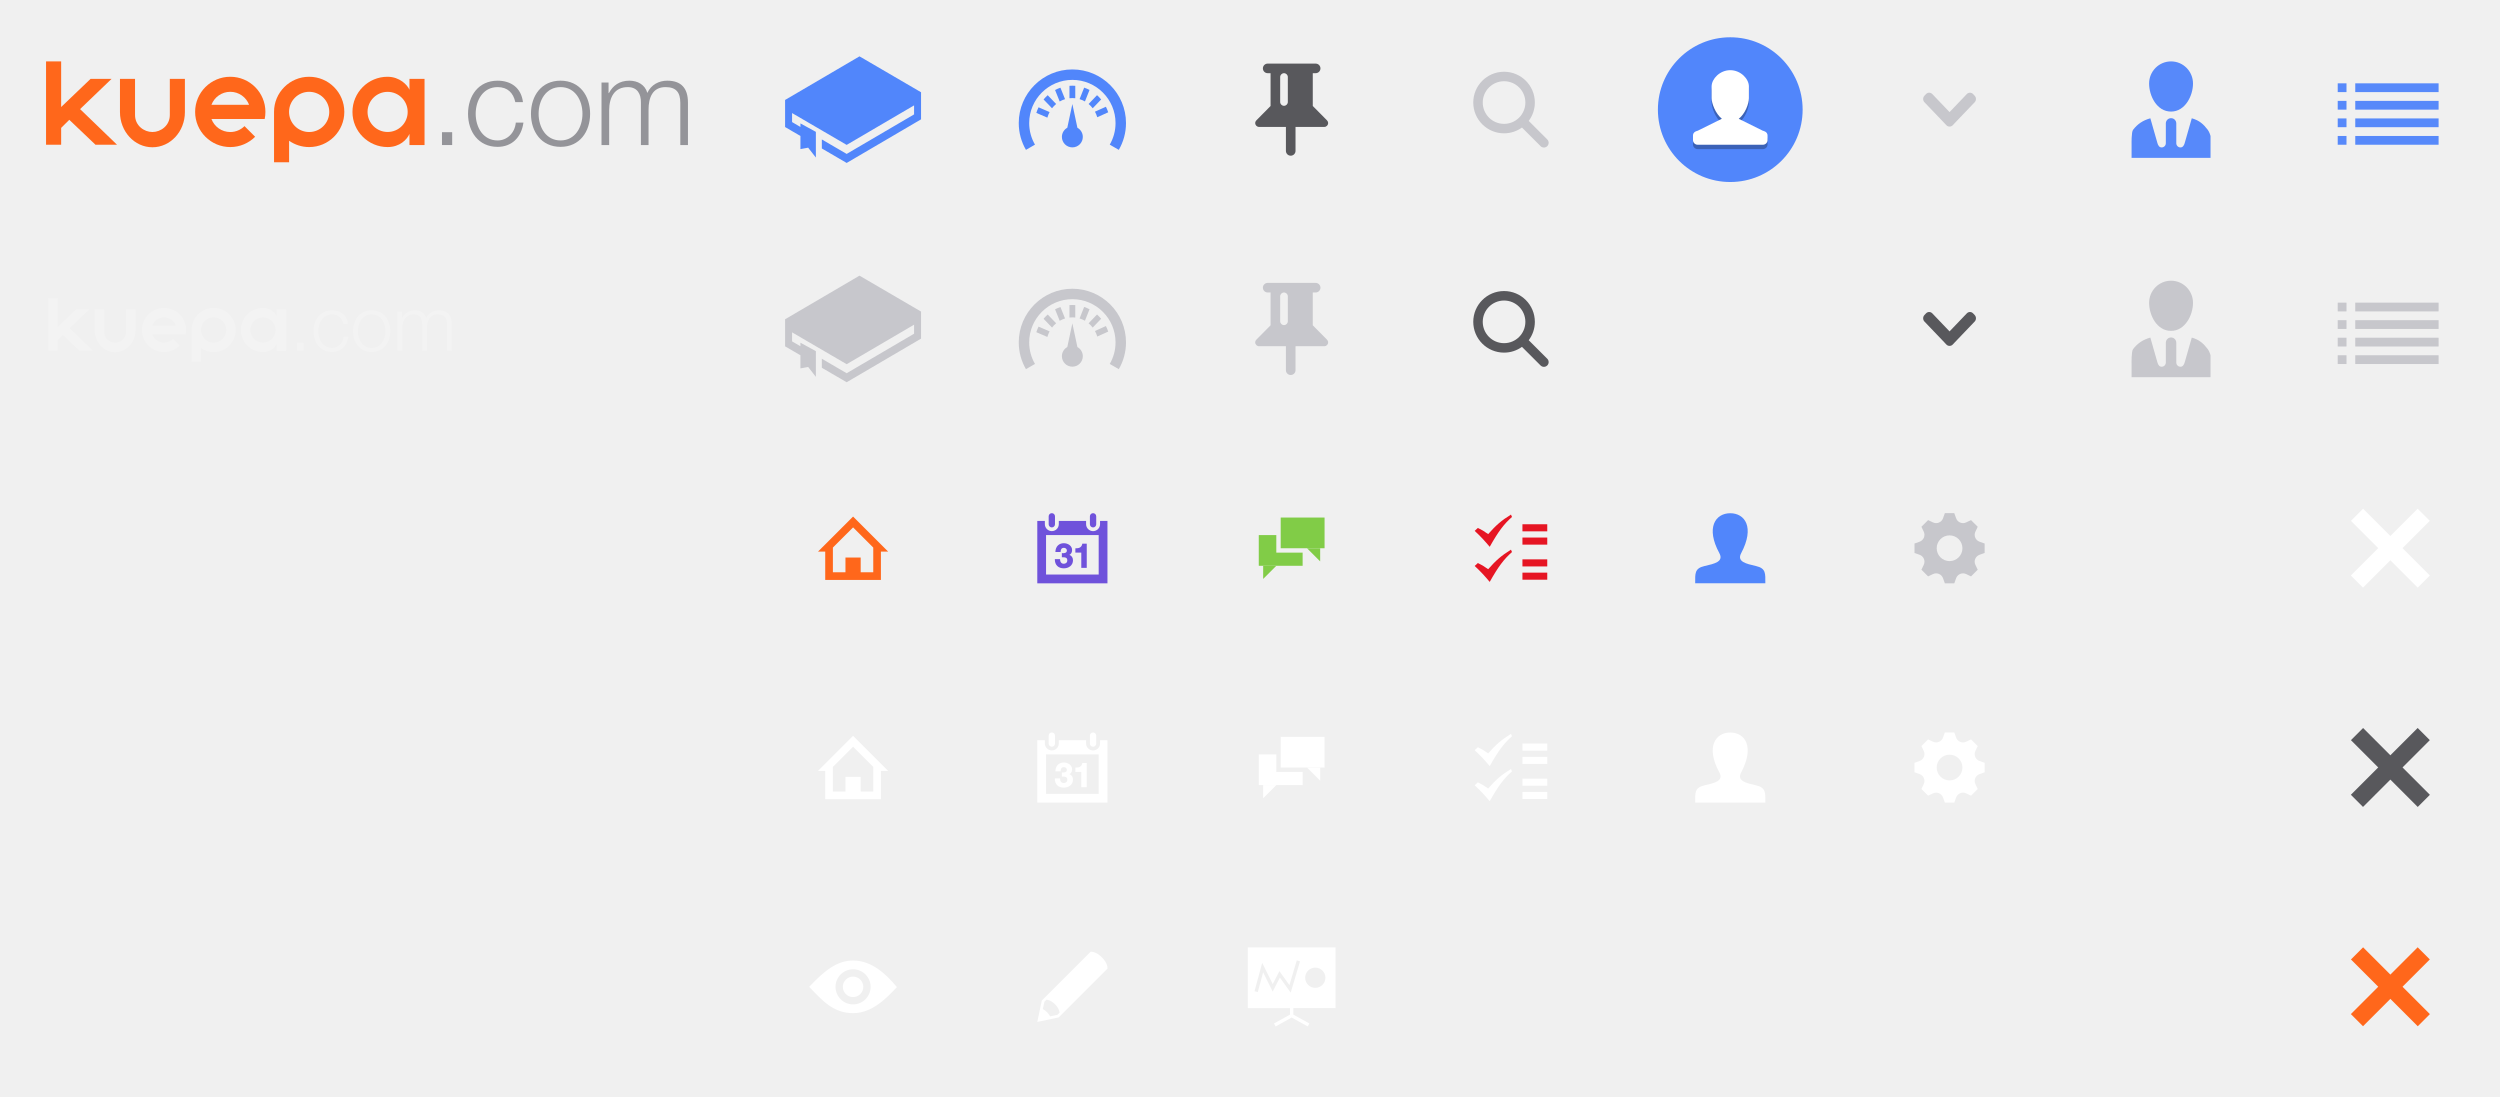
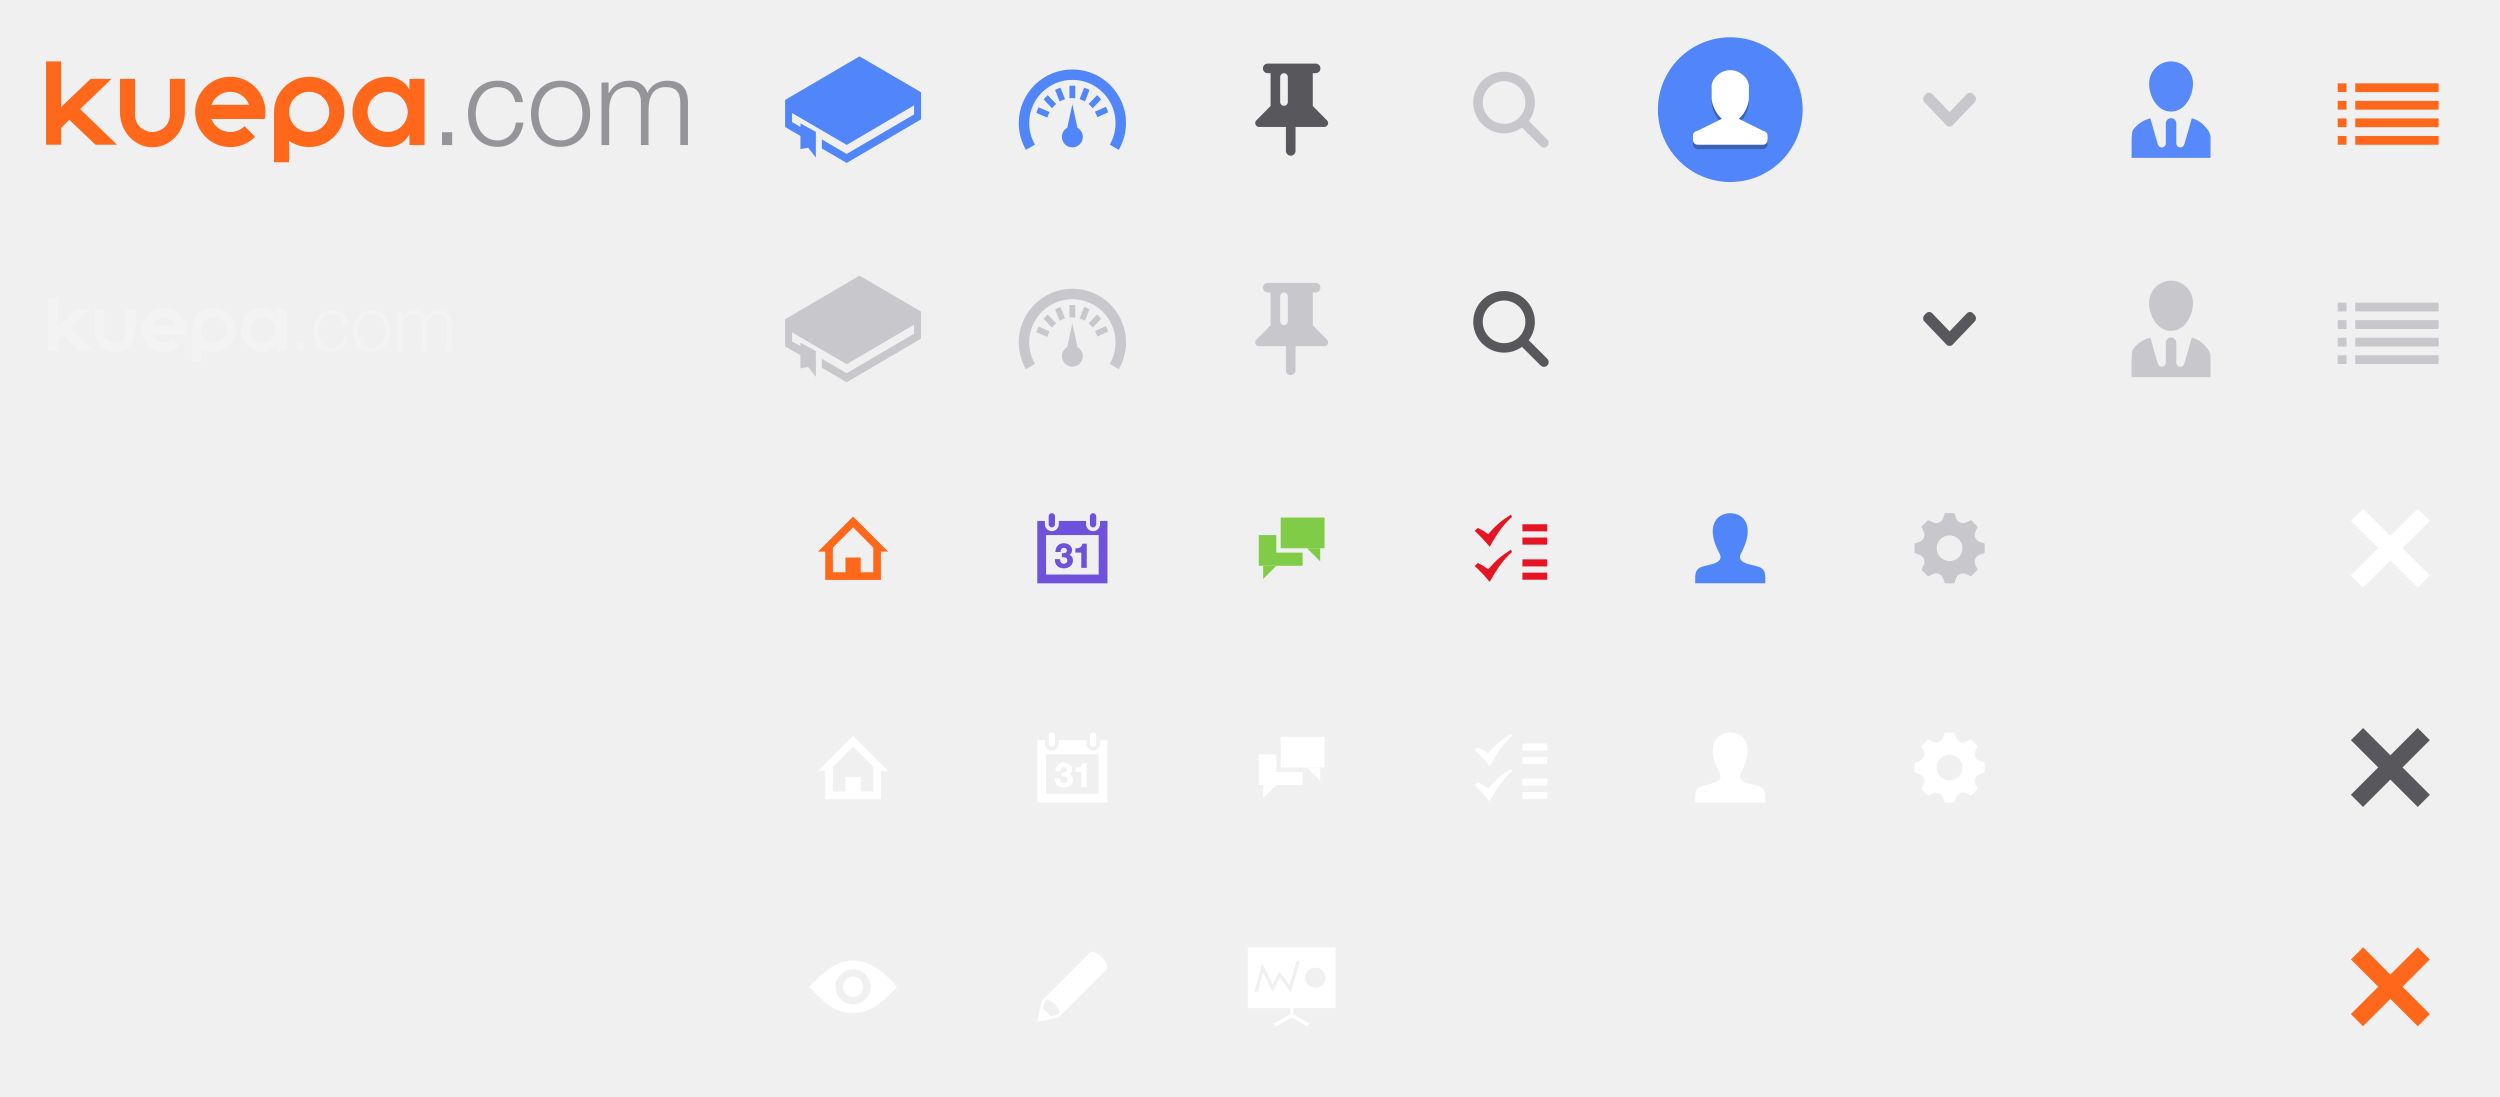
<svg xmlns="http://www.w3.org/2000/svg" version="1.1" id="Layer_1" x="0px" y="0px" width="570px" height="250px" viewBox="-0.5 0.5 570 250" enable-background="new -0.5 0.5 570 250" xml:space="preserve">
  <g id="Layer_2" display="none">
    <rect x="169.5" display="inline" fill="#BCBCBE" width="50" height="50" />
    <rect x="169.5" y="50" display="inline" fill="#DCDCDE" width="50" height="50" />
    <rect x="119.5" y="50" display="inline" fill="#BCBCBE" width="50" height="50" />
    <rect x="219.5" display="inline" fill="#DCDCDE" width="50" height="50" />
    <rect x="219.5" y="50" display="inline" fill="#BCBCBE" width="50" height="50" />
    <rect x="269.5" display="inline" fill="#BCBCBE" width="50" height="50" />
    <rect x="269.5" y="50" display="inline" fill="#DCDCDE" width="50" height="50" />
    <rect x="-30.5" y="50" display="inline" fill="#DCDCDE" width="50" height="50" />
    <rect x="19.5" y="50" display="inline" fill="#BCBCBE" width="50" height="50" />
    <rect x="69.5" y="50" display="inline" fill="#DCDCDE" width="50" height="50" />
    <rect x="319.5" display="inline" fill="#DCDCDE" width="50" height="50" />
    <rect x="319.5" y="50" display="inline" fill="#BCBCBE" width="50" height="50" />
    <rect x="369.5" display="inline" fill="#BCBCBE" width="50" height="50" />
    <rect x="369.5" y="50" display="inline" fill="#DCDCDE" width="50" height="50" />
    <rect x="419.5" display="inline" fill="#DCDCDE" width="50" height="50" />
    <rect x="169.5" y="100" display="inline" fill="#BCBCBE" width="50" height="50" />
    <rect x="219.5" y="100" display="inline" fill="#DCDCDE" width="50" height="50" />
    <rect x="269.5" y="100" display="inline" fill="#BCBCBE" width="50" height="50" />
    <rect x="319.5" y="100" display="inline" fill="#DCDCDE" width="50" height="50" />
    <rect x="369.5" y="100" display="inline" fill="#BCBCBE" width="50" height="50" />
    <rect x="419.5" y="100" display="inline" fill="#DCDCDE" width="50" height="50" />
    <rect x="419.5" y="150" display="inline" fill="#BCBCBE" width="50" height="50" />
    <rect x="369.5" y="150" display="inline" fill="#DCDCDE" width="50" height="50" />
    <rect x="319.5" y="150" display="inline" fill="#BCBCBE" width="50" height="50" />
    <rect x="269.5" y="150" display="inline" fill="#DCDCDE" width="50" height="50" />
    <rect x="219.5" y="150" display="inline" fill="#BCBCBE" width="50" height="50" />
    <rect x="169.5" y="150" display="inline" fill="#DCDCDE" width="50" height="50" />
    <rect x="169.5" y="200" display="inline" fill="#BCBCBE" width="50" height="50" />
    <rect x="219.5" y="200" display="inline" fill="#DCDCDE" width="50" height="50" />
    <rect x="269.5" y="200" display="inline" fill="#BCBCBE" width="50" height="50" />
    <rect x="319.5" y="200.002" display="inline" fill="#DCDCDE" width="50" height="50" />
    <rect x="369.5" y="200.002" display="inline" fill="#BCBCBE" width="50" height="50" />
    <rect x="419.5" y="200.002" display="inline" fill="#DCDCDE" width="50" height="50" />
    <rect x="419.5" y="50" display="inline" fill="#BCBCBE" width="50" height="50" />
  </g>
  <path fill="#C7C7CC" d="M352.279,32.295l-4.229-4.229c0.872-1.169,1.396-2.615,1.396-4.187c0-3.878-3.144-7.021-7.021-7.021  s-7.021,3.144-7.021,7.021s3.144,7.019,7.021,7.019c1.524,0,2.933-0.491,4.083-1.315l4.241,4.239c0.421,0.424,1.104,0.424,1.526,0  C352.699,33.401,352.699,32.717,352.279,32.295z M342.427,28.739c-2.685,0-4.86-2.175-4.86-4.859s2.178-4.861,4.86-4.861  c2.685,0,4.858,2.177,4.858,4.861C347.285,26.565,345.111,28.739,342.427,28.739z" />
  <path fill="#C7C7CC" d="M443.998,26.058l3.935-4.112c0.396-0.415,1.036-0.415,1.434,0l0.355,0.374c0.396,0.414,0.396,1.083,0,1.496  l-4.63,4.84c-0.006,0.008-0.008,0.018-0.016,0.026l-0.356,0.374c-0.198,0.208-0.46,0.309-0.722,0.309  c-0.26,0-0.521-0.101-0.719-0.309l-0.359-0.374c-0.006-0.008-0.006-0.019-0.014-0.026l-4.629-4.84c-0.396-0.413-0.396-1.082,0-1.496  l0.355-0.374c0.396-0.415,1.037-0.415,1.434,0L443.998,26.058z" />
  <circle fill="#5186FB" cx="394" cy="25.5" r="16.5" />
  <g>
    <g opacity="0.27">
      <path d="M401.438,34.5h-14.875c-0.586,0-1.062-0.476-1.062-1.062v-1.063c0-0.896,1.062-1.061,1.062-1.061l5.521-2.737    c-1.486-1.192-2.335-3.542-2.335-4.704v-2.656c0-1.76,1.903-3.718,4.251-3.718s4.249,1.958,4.249,3.718v2.656    c0,1.278-0.841,3.554-2.313,4.713l5.502,2.727c0,0,1.062,0.181,1.062,1.061v1.063C402.5,34.024,402.023,34.5,401.438,34.5z" />
    </g>
    <g>
      <path fill="#FFFFFF" d="M401.438,33.5h-14.875c-0.586,0-1.062-0.476-1.062-1.062v-1.063c0-0.896,1.062-1.061,1.062-1.061    l5.521-2.737c-1.486-1.192-2.335-3.542-2.335-4.704v-2.656c0-1.76,1.903-3.718,4.251-3.718s4.249,1.958,4.249,3.718v2.656    c0,1.278-0.841,3.554-2.313,4.713l5.502,2.727c0,0,1.062,0.181,1.062,1.061v1.063C402.5,33.024,402.023,33.5,401.438,33.5z" />
    </g>
  </g>
  <path fill="#58585C" d="M289.188,24.669l-3.235,3.269c-0.162,0.157-0.265,0.381-0.265,0.625c0,0.481,0.392,0.875,0.867,0.875h6.133  v5.468c0,0.604,0.49,1.094,1.095,1.094c0.604,0,1.096-0.489,1.096-1.094v-5.468h6.57c0.477,0,0.864-0.394,0.864-0.875  c0-0.24-0.097-0.46-0.254-0.617l-3.246-3.281v-7.477h0.655c0.604,0,1.095-0.49,1.095-1.093c0-0.603-0.488-1.095-1.095-1.095h-10.938  c-0.603,0-1.092,0.49-1.092,1.095c0,0.605,0.489,1.093,1.092,1.093h0.658V24.669L289.188,24.669z M293.125,18.063v5.688  c0,0.481-0.393,0.875-0.873,0.875s-0.875-0.393-0.875-0.875v-5.688c0-0.481,0.395-0.875,0.875-0.875S293.125,17.582,293.125,18.063z  " />
  <path id="dashboard-5-icon_14_" fill="#5186FB" d="M252.172,26.105c-0.145-0.437-0.32-0.861-0.525-1.266l-2.5,1.126  c0.225,0.401,0.398,0.826,0.527,1.266L252.172,26.105z M239.363,25.183c0.277-0.36,0.592-0.686,0.938-0.974l-1.926-2.005  c-0.334,0.3-0.648,0.626-0.938,0.974L239.363,25.183z M241.109,23.641c0.389-0.224,0.797-0.403,1.223-0.534l-1.055-2.616  c-0.418,0.144-0.826,0.324-1.221,0.534L241.109,23.641z M238.299,27.324c0.123-0.442,0.293-0.871,0.508-1.273l-2.518-1.086  c-0.199,0.411-0.369,0.837-0.506,1.273L238.299,27.324z M247.912,21.008c-0.395-0.208-0.805-0.385-1.225-0.528l-1.041,2.621  c0.424,0.128,0.834,0.305,1.223,0.528L247.912,21.008z M250.561,23.178c-0.289-0.348-0.602-0.674-0.938-0.974l-1.924,2.005  c0.346,0.288,0.658,0.614,0.936,0.974L250.561,23.178z M244.662,20.062c-0.225-0.017-0.445-0.026-0.662-0.026  s-0.439,0.009-0.662,0.026v2.836c0.219-0.025,0.441-0.038,0.662-0.038s0.441,0.013,0.662,0.038V20.062z M244,34.102  c-1.318,0-2.389-1.068-2.389-2.386c0-0.9,0.5-1.684,1.232-2.09l1.154-5.407l1.15,5.407c0.736,0.407,1.234,1.19,1.234,2.09  C246.387,33.033,245.318,34.102,244,34.102z M233.416,34.668c-1.043-1.799-1.641-3.887-1.641-6.111  c0-6.741,5.482-12.225,12.225-12.225s12.227,5.484,12.227,12.225c0,2.225-0.598,4.312-1.641,6.111l-2.062-1.19  c0.84-1.447,1.32-3.129,1.32-4.921c0-5.428-4.416-9.844-9.844-9.844s-9.844,4.416-9.844,9.844c0,1.792,0.479,3.474,1.32,4.921  L233.416,34.668z" />
  <polygon fill="#5186FB" points="195.462,13.347 178.5,23.29 178.5,29.464 181.999,31.504 181.999,34.494 183.759,34.17   185.519,36.421 185.519,30.564 181.999,28.637 181.999,29.446 180.092,28.334 180.092,26.277 192.538,33.537 207.908,24.527   207.908,26.584 192.538,35.594 186.88,32.294 186.88,34.352 192.538,37.652 209.5,27.709 209.5,21.536 " />
  <path fill="#58585C" d="M352.279,82.297l-4.229-4.229c0.872-1.169,1.396-2.614,1.396-4.188c0-3.877-3.144-7.021-7.021-7.021  s-7.021,3.144-7.021,7.021c0,3.879,3.144,7.02,7.021,7.02c1.524,0,2.933-0.49,4.083-1.316l4.241,4.24  c0.421,0.423,1.104,0.423,1.526,0C352.699,83.402,352.699,82.719,352.279,82.297z M342.427,78.742c-2.685,0-4.86-2.176-4.86-4.859  c0-2.685,2.178-4.861,4.86-4.861c2.685,0,4.858,2.177,4.858,4.861C347.285,76.566,345.111,78.742,342.427,78.742z" />
  <path fill="#58585C" d="M443.998,76.059l3.935-4.111c0.396-0.416,1.036-0.416,1.434,0l0.355,0.373c0.396,0.414,0.396,1.084,0,1.496  l-4.63,4.84c-0.006,0.008-0.008,0.019-0.016,0.025l-0.356,0.374c-0.198,0.208-0.46,0.31-0.722,0.31c-0.26,0-0.521-0.102-0.719-0.31  l-0.359-0.374c-0.006-0.008-0.006-0.018-0.014-0.025l-4.629-4.84c-0.396-0.412-0.396-1.082,0-1.496l0.355-0.373  c0.396-0.416,1.037-0.416,1.434,0L443.998,76.059z" />
  <path fill="#C7C7CC" d="M289.188,74.668l-3.235,3.27c-0.162,0.156-0.265,0.381-0.265,0.625c0,0.48,0.392,0.875,0.867,0.875h6.133  v5.469c0,0.604,0.49,1.095,1.095,1.095c0.604,0,1.096-0.49,1.096-1.095v-5.469h6.57c0.477,0,0.864-0.395,0.864-0.875  c0-0.239-0.097-0.461-0.254-0.617l-3.246-3.28v-7.478h0.655c0.604,0,1.095-0.489,1.095-1.094c0-0.604-0.488-1.094-1.095-1.094  h-10.938c-0.603,0-1.092,0.489-1.092,1.094c0,0.605,0.489,1.094,1.092,1.094h0.658V74.668L289.188,74.668z M293.125,68.062v5.688  c0,0.48-0.393,0.874-0.873,0.874s-0.875-0.394-0.875-0.874v-5.688c0-0.481,0.395-0.875,0.875-0.875  C292.732,67.188,293.125,67.581,293.125,68.062z" />
  <path id="dashboard-5-icon_15_" fill="#C7C7CC" d="M252.172,76.106c-0.145-0.438-0.32-0.86-0.525-1.267l-2.5,1.127  c0.225,0.4,0.398,0.825,0.527,1.266L252.172,76.106z M239.363,75.184c0.277-0.359,0.592-0.687,0.938-0.974l-1.926-2.006  c-0.334,0.3-0.648,0.627-0.938,0.976L239.363,75.184z M241.109,73.643c0.389-0.226,0.797-0.403,1.223-0.534l-1.055-2.616  c-0.418,0.145-0.826,0.324-1.221,0.535L241.109,73.643z M238.299,77.325c0.123-0.442,0.293-0.87,0.508-1.272l-2.518-1.086  c-0.199,0.41-0.369,0.836-0.506,1.272L238.299,77.325z M247.912,71.01c-0.395-0.209-0.805-0.386-1.225-0.527l-1.041,2.619  c0.424,0.13,0.834,0.307,1.223,0.529L247.912,71.01z M250.561,73.18c-0.289-0.348-0.602-0.674-0.938-0.975l-1.924,2.006  c0.346,0.287,0.658,0.613,0.936,0.975L250.561,73.18z M244.662,70.062c-0.225-0.018-0.445-0.025-0.662-0.025  s-0.439,0.01-0.662,0.025v2.836c0.219-0.024,0.441-0.037,0.662-0.037s0.441,0.013,0.662,0.037V70.062z M244,84.104  c-1.318,0-2.389-1.068-2.389-2.387c0-0.9,0.5-1.685,1.232-2.091l1.154-5.407l1.15,5.407c0.736,0.406,1.234,1.189,1.234,2.091  C246.387,83.035,245.318,84.104,244,84.104z M233.416,84.669c-1.043-1.8-1.641-3.887-1.641-6.11c0-6.741,5.482-12.227,12.225-12.227  s12.227,5.484,12.227,12.227c0,2.225-0.598,4.312-1.641,6.11l-2.062-1.19c0.84-1.446,1.32-3.129,1.32-4.92  c0-5.43-4.416-9.846-9.844-9.846s-9.844,4.416-9.844,9.846c0,1.791,0.479,3.474,1.32,4.92L233.416,84.669z" />
  <polygon fill="#C7C7CC" points="195.462,63.348 178.5,73.291 178.5,79.465 181.999,81.505 181.999,84.494 183.759,84.17   185.519,86.422 185.519,80.564 181.999,78.638 181.999,79.447 180.092,78.334 180.092,76.277 192.538,83.537 207.908,74.527   207.908,76.584 192.538,85.595 186.88,82.295 186.88,84.353 192.538,87.652 209.5,77.709 209.5,71.537 " />
  <g>
    <g>
      <g>
        <path fill="#949499" d="M100.272,33.57v-2.93h2.321v2.93H100.272z" />
        <path fill="#949499" d="M116.994,23.789c-0.471-2.13-1.769-3.429-4.036-3.429c-3.344,0-5.002,3.04-5.002,6.081     s1.658,6.081,5.002,6.081c2.157,0,3.926-1.687,4.145-4.064h1.741c-0.469,3.427-2.708,5.527-5.886,5.527     c-4.366,0-6.745-3.453-6.745-7.543c0-4.09,2.378-7.547,6.745-7.547c3.041,0,5.389,1.633,5.776,4.895L116.994,23.789     L116.994,23.789z" />
        <path fill="#949499" d="M134.046,26.44c0,4.09-2.376,7.543-6.745,7.543c-4.366,0-6.74-3.453-6.74-7.543     c0-4.09,2.374-7.547,6.74-7.547C131.67,18.894,134.046,22.35,134.046,26.44z M122.302,26.44c0,3.042,1.658,6.081,4.999,6.081     c3.346,0,5.003-3.04,5.003-6.081s-1.658-6.081-5.003-6.081C123.96,20.359,122.302,23.399,122.302,26.44z" />
        <path fill="#949499" d="M136.646,19.311h1.604v2.406h0.083c0.911-1.716,2.405-2.823,4.67-2.823c1.879,0,3.565,0.914,4.09,2.794     c0.857-1.88,2.654-2.794,4.533-2.794c3.122,0,4.726,1.633,4.726,5.004v9.673h-1.741v-9.59c0-2.351-0.884-3.621-3.372-3.621     c-3.014,0-3.87,2.489-3.87,5.142v8.069h-1.74v-9.673c0.028-1.935-0.774-3.538-2.985-3.538c-3.012,0-4.229,2.267-4.256,5.253     v7.958h-1.741L136.646,19.311L136.646,19.311z" />
      </g>
    </g>
    <g>
      <path fill="#FF671B" d="M92.857,18.482v2.483c-0.471-1.093-2.218-2.95-4.981-2.962c-4.425-0.02-8.015,3.586-8.015,8.018    c0,4.418,3.59,8.01,8.015,8.01c2.792,0,4.421-1.72,4.981-2.994v2.541h3.438V18.482H92.857z M87.876,30.59    c-2.526,0-4.574-2.05-4.574-4.569c0-2.529,2.048-4.579,4.574-4.579c2.525,0,4.575,2.05,4.575,4.579    C92.451,28.541,90.401,30.59,87.876,30.59z" />
      <polygon fill="#FF671B" points="21.266,33.497 26.177,33.497 17.759,25.374 24.941,18.478 20.157,18.478 13.442,24.901     13.442,14.5 10,14.5 10,33.497 13.442,33.497 13.442,29.659 15.297,27.815   " />
      <path fill="#FF671B" d="M69.986,18.003c-4.422,0-8.007,3.586-8.007,8.008l0,0l0,0V37.5h3.437v-4.905    c1.299,0.902,2.875,1.438,4.571,1.438c4.427,0,8.017-3.594,8.017-8.021C78.002,21.589,74.413,18.003,69.986,18.003z     M69.986,30.601c-2.53,0-4.583-2.05-4.583-4.589c0-2.526,2.053-4.579,4.583-4.579c2.538,0,4.586,2.053,4.586,4.579    C74.572,28.55,72.524,30.601,69.986,30.601z" />
      <path fill="#FF671B" d="M38.219,18.478v8.258c0,2.384-2.04,3.864-3.967,3.864l0,0l0,0c-1.93,0-3.963-1.48-3.963-3.864v-8.258    h-3.436c0,0,0,7.571,0,7.585c0,4.424,3.312,8.014,7.399,8.014l0,0l0,0c4.094,0,7.406-3.59,7.406-8.014c0-0.014,0-7.585,0-7.585    H38.219z" />
      <path fill="#FF671B" d="M52.004,18.003c-4.433,0-8.015,3.586-8.015,8.008c0,4.426,3.582,8.021,8.015,8.021    c2.213,0,4.211-0.902,5.667-2.348l-2.427-2.43c-0.83,0.836-1.975,1.347-3.241,1.347c-1.967,0-3.64-1.23-4.292-2.966h12.114    l0.021,0.014c0.113-0.528,0.169-1.073,0.169-1.637C60.016,21.589,56.428,18.003,52.004,18.003z M52.004,21.432    c1.962,0,3.637,1.23,4.289,2.962h-8.582C48.365,22.662,50.038,21.432,52.004,21.432z" />
    </g>
  </g>
  <path id="home-6-icon" fill="#FF671B" d="M194,118.275l-8,7.995h1.65v6.455h12.699v-6.455h1.65L194,118.275z M198.602,130.977  h-2.865v-3.356h-3.473v3.356h-2.865v-5.632l4.602-4.598l4.602,4.598L198.602,130.977L198.602,130.977z" />
  <path id="gear-icon" fill="#C7C7CC" d="M452,126.577v-2.154l-1.164-0.414c-0.444-0.158-0.801-0.497-0.98-0.933h-0.002  c-0.181-0.437-0.168-0.929,0.035-1.355l0.53-1.116l-1.524-1.523l-1.113,0.53c-0.428,0.203-0.919,0.216-1.355,0.034l0,0  c-0.436-0.18-0.772-0.537-0.933-0.98l-0.416-1.166h-2.154l-0.414,1.164c-0.158,0.444-0.497,0.802-0.933,0.981l0,0  c-0.438,0.182-0.93,0.169-1.355-0.034l-1.115-0.53l-1.522,1.523l0.53,1.115c0.203,0.427,0.216,0.92,0.033,1.356c0,0,0,0,0,0.001  c-0.182,0.436-0.536,0.773-0.98,0.932l-1.164,0.414v2.154l1.164,0.414c0.444,0.158,0.801,0.498,0.98,0.932c0,0.002,0,0.002,0,0.002  c0.183,0.436,0.17,0.928-0.033,1.354l-0.53,1.115l1.522,1.524l1.115-0.528c0.426-0.205,0.919-0.218,1.355-0.037l0,0  c0.436,0.184,0.772,0.539,0.932,0.981l0.415,1.165h2.154l0.411-1.157c0.16-0.448,0.502-0.808,0.939-0.991l0,0  c0.434-0.179,0.92-0.166,1.344,0.034l1.122,0.533l1.523-1.524l-0.53-1.115c-0.203-0.426-0.216-0.918-0.033-1.354l0,0  c0.182-0.436,0.536-0.773,0.98-0.934L452,126.577z M444,128.434c-1.62,0-2.934-1.312-2.934-2.934s1.312-2.934,2.934-2.934  s2.934,1.313,2.934,2.934S445.62,128.434,444,128.434z" />
  <path id="user-icon_1_" fill="#5186FB" d="M399.881,129.559c-2.292-0.528-4.426-0.992-3.393-2.94  c3.146-5.931,0.834-9.103-2.488-9.103c-3.389,0-5.643,3.294-2.488,9.103c1.064,1.961-1.15,2.424-3.393,2.94  c-2.292,0.527-2.116,1.735-2.116,3.928h15.994C401.997,131.294,402.173,130.086,399.881,129.559z" />
  <path id="calendar-4-icon" fill="#6F52DB" d="M249.438,120.036c0,0.397-0.32,0.721-0.72,0.721c-0.397,0-0.72-0.323-0.72-0.721  v-1.812c0-0.398,0.322-0.721,0.72-0.721c0.398,0,0.72,0.322,0.72,0.721V120.036z M240.038,118.22c0-0.396-0.322-0.72-0.72-0.72  c-0.398,0-0.721,0.323-0.721,0.72v1.812c0,0.398,0.32,0.721,0.721,0.721c0.396,0,0.72-0.322,0.72-0.721V118.22z M250.311,119.272  v0.736c0,0.878-0.713,1.592-1.592,1.592c-0.877,0-1.591-0.714-1.591-1.592v-0.736h-6.22v0.734c0,0.877-0.713,1.59-1.59,1.59  s-1.592-0.713-1.592-1.59v-0.734H236V133.5h16v-14.228H250.311z M250,131.5h-12v-9h12V131.5z M244.141,128.243  c0-0.582-0.306-1.04-0.809-1.233c0.385-0.191,0.607-0.587,0.607-1.095c0-0.979-0.955-1.564-1.879-1.564  c-1.074,0-1.887,0.674-1.936,2.012h1.195c-0.012-0.555,0.197-0.956,0.746-0.956c0.326,0,0.68,0.196,0.68,0.632  c0,0.549-0.596,0.627-1.143,0.58v0.932c0.777,0,1.24,0.049,1.24,0.717c0,0.526-0.396,0.766-0.793,0.766  c-0.6,0-0.844-0.447-0.865-1.059H240c-0.021,1.377,0.812,2.104,2.068,2.104C243.191,130.076,244.141,129.391,244.141,128.243z   M247.279,129.979v-5.521h-1.014c-0.125,0.84-0.726,1.085-1.58,1.062v0.98h1.348v3.479H247.279z" />
  <g>
    <polygon fill="#81CC47" points="290.5,126.5 290.5,122.5 286.5,122.5 286.5,129.5 296.5,129.5 296.5,126.5  " />
    <rect x="291.5" y="118.5" fill="#81CC47" width="10" height="7" />
    <polygon fill="#81CC47" points="287.5,132.5 287.5,129.5 290.5,129.5  " />
    <polygon fill="#81CC47" points="300.5,128.5 300.5,125.5 297.5,125.5  " />
  </g>
  <g>
    <g>
      <path fill="#E61523" d="M335.727,129.541l0.729-0.672c0.854,0.412,1.395,0.725,2.348,1.408c1.801-2.043,2.988-3.078,5.197-4.451    l0.234,0.543c-1.82,1.59-3.154,3.361-5.078,6.807C337.973,131.779,337.182,130.891,335.727,129.541z" />
      <rect x="346.617" y="128.031" fill="#E61523" width="5.658" height="1.615" />
      <rect x="346.617" y="131.062" fill="#E61523" width="5.658" height="1.613" />
    </g>
    <g>
      <path fill="#E61523" d="M335.727,121.541l0.729-0.672c0.854,0.412,1.395,0.725,2.348,1.408c1.801-2.043,2.988-3.078,5.197-4.451    l0.234,0.543c-1.82,1.59-3.154,3.361-5.078,6.807C337.973,123.779,337.182,122.891,335.727,121.541z" />
      <rect x="346.617" y="120.031" fill="#E61523" width="5.658" height="1.615" />
      <rect x="346.617" y="123.062" fill="#E61523" width="5.658" height="1.615" />
    </g>
  </g>
  <path id="home-6-icon_2_" fill="#FFFFFF" d="M194,168.275l-8,7.994h1.65v6.455h12.699v-6.455h1.65L194,168.275z M198.602,180.977  h-2.865v-3.356h-3.473v3.356h-2.865v-5.632l4.602-4.598l4.602,4.598L198.602,180.977L198.602,180.977z" />
  <path id="gear-icon_2_" fill="#FFFFFF" d="M452,176.577v-2.154l-1.164-0.414c-0.444-0.157-0.801-0.497-0.98-0.933h-0.002  c-0.181-0.438-0.168-0.93,0.035-1.355l0.53-1.115l-1.524-1.522l-1.113,0.528c-0.428,0.203-0.919,0.218-1.355,0.035l0,0  c-0.436-0.181-0.772-0.537-0.933-0.979l-0.416-1.167h-2.154l-0.414,1.164c-0.158,0.443-0.497,0.802-0.933,0.98l0,0  c-0.438,0.183-0.93,0.17-1.355-0.033l-1.115-0.53l-1.522,1.522l0.53,1.114c0.203,0.429,0.216,0.921,0.033,1.356c0,0,0,0,0,0.001  c-0.182,0.436-0.536,0.772-0.98,0.932l-1.164,0.414v2.154l1.164,0.414c0.444,0.157,0.801,0.498,0.98,0.932c0,0.002,0,0.002,0,0.002  c0.183,0.437,0.17,0.929-0.033,1.354l-0.53,1.115l1.522,1.523l1.115-0.527c0.426-0.205,0.919-0.219,1.355-0.037l0,0  c0.436,0.183,0.772,0.539,0.932,0.98l0.415,1.165h2.154l0.411-1.157c0.16-0.447,0.502-0.808,0.939-0.99l0,0  c0.434-0.18,0.92-0.166,1.344,0.033l1.122,0.533l1.523-1.523l-0.53-1.115c-0.203-0.426-0.216-0.918-0.033-1.354l0,0  c0.182-0.436,0.536-0.774,0.98-0.934L452,176.577z M444,178.434c-1.62,0-2.934-1.312-2.934-2.934s1.312-2.934,2.934-2.934  s2.934,1.312,2.934,2.934S445.62,178.434,444,178.434z" />
  <path id="user-icon_3_" fill="#FFFFFF" d="M399.881,179.559c-2.292-0.529-4.426-0.992-3.393-2.94  c3.146-5.933,0.834-9.104-2.488-9.104c-3.389,0-5.643,3.295-2.488,9.104c1.064,1.961-1.15,2.424-3.393,2.94  c-2.292,0.527-2.116,1.735-2.116,3.928h15.994C401.997,181.294,402.173,180.086,399.881,179.559z" />
  <path id="calendar-4-icon_2_" fill="#FFFFFF" d="M249.438,170.036c0,0.397-0.32,0.721-0.72,0.721c-0.397,0-0.72-0.323-0.72-0.721  v-1.812c0-0.398,0.322-0.723,0.72-0.723c0.398,0,0.72,0.322,0.72,0.723V170.036z M240.038,168.22c0-0.396-0.322-0.72-0.72-0.72  c-0.398,0-0.721,0.323-0.721,0.72v1.812c0,0.397,0.32,0.721,0.721,0.721c0.396,0,0.72-0.321,0.72-0.721V168.22z M250.311,169.271  v0.735c0,0.878-0.713,1.593-1.592,1.593c-0.877,0-1.591-0.715-1.591-1.593v-0.735h-6.22v0.733c0,0.877-0.713,1.59-1.59,1.59  s-1.592-0.713-1.592-1.59v-0.733H236V183.5h16v-14.229H250.311z M250,181.5h-12v-9h12V181.5z M244.141,178.243  c0-0.582-0.306-1.04-0.809-1.233c0.385-0.191,0.607-0.587,0.607-1.095c0-0.979-0.955-1.563-1.879-1.563  c-1.074,0-1.887,0.674-1.936,2.013h1.195c-0.012-0.556,0.197-0.956,0.746-0.956c0.326,0,0.68,0.195,0.68,0.632  c0,0.549-0.596,0.627-1.143,0.58v0.932c0.777,0,1.24,0.05,1.24,0.718c0,0.525-0.396,0.765-0.793,0.765  c-0.6,0-0.844-0.447-0.865-1.058H240c-0.021,1.377,0.812,2.104,2.068,2.104C243.191,180.076,244.141,179.391,244.141,178.243z   M247.279,179.979v-5.521h-1.014c-0.125,0.84-0.726,1.085-1.58,1.062v0.98h1.348v3.479H247.279z" />
  <g>
    <polygon fill="#FFFFFF" points="290.5,176.5 290.5,172.5 286.5,172.5 286.5,179.5 296.5,179.5 296.5,176.5  " />
    <rect x="291.5" y="168.5" fill="#FFFFFF" width="10" height="7" />
    <polygon fill="#FFFFFF" points="287.5,182.5 287.5,179.5 290.5,179.5  " />
    <polygon fill="#FFFFFF" points="300.5,178.5 300.5,175.5 297.5,175.5  " />
  </g>
  <g>
    <g>
      <path fill="#FFFFFF" d="M335.727,179.541l0.729-0.672c0.854,0.412,1.395,0.725,2.348,1.408c1.801-2.043,2.988-3.078,5.197-4.451    l0.234,0.543c-1.82,1.59-3.154,3.361-5.078,6.807C337.973,181.779,337.182,180.891,335.727,179.541z" />
      <rect x="346.617" y="178.031" fill="#FFFFFF" width="5.658" height="1.615" />
      <rect x="346.617" y="181.062" fill="#FFFFFF" width="5.658" height="1.613" />
    </g>
    <g>
      <path fill="#FFFFFF" d="M335.727,171.541l0.729-0.672c0.854,0.412,1.395,0.725,2.348,1.408c1.801-2.043,2.988-3.078,5.197-4.451    l0.234,0.543c-1.82,1.59-3.154,3.361-5.078,6.807C337.973,173.779,337.182,172.891,335.727,171.541z" />
      <rect x="346.617" y="170.031" fill="#FFFFFF" width="5.658" height="1.615" />
      <rect x="346.617" y="173.062" fill="#FFFFFF" width="5.658" height="1.613" />
    </g>
  </g>
  <g>
    <path fill="#FFFFFF" d="M194,219.5c-3.655,0-6.505,2.288-10,5.997c3.011,3.173,5.538,6.003,10,6.003s7.741-3.583,10-5.936   C201.688,222.809,198.409,219.5,194,219.5z M194,229.5c-2.206,0-4-1.795-4-4c0-2.206,1.794-4,4-4s4,1.794,4,4   C198,227.705,196.206,229.5,194,229.5z" />
    <circle fill="#FFFFFF" cx="194" cy="225.5" r="2.333" />
  </g>
  <g>
    <path fill="#FFFFFF" d="M250.73,218.77c-1.48-1.479-2.592-1.259-2.592-1.259l-5.184,5.183l-5.922,5.923L236,233.5l4.885-1.036   l5.922-5.922l5.184-5.183C251.988,221.359,252.21,220.25,250.73,218.77z M240.596,231.876l-1.666,0.358   c-0.162-0.301-0.354-0.603-0.709-0.955c-0.354-0.354-0.654-0.549-0.957-0.709l0.359-1.665l0.48-0.481c0,0,0.905,0.02,1.931,1.042   c1.022,1.022,1.041,1.931,1.041,1.931L240.596,231.876z" />
  </g>
  <path fill="#FFFFFF" d="M304,230.348V216.5h-20v13.848h9.615v1.486l-3.647,2.021l0.373,0.672L294,232.5l3.659,2.027l0.373-0.674  l-3.647-2.021v-1.486H304V230.348L304,230.348z M299.385,221.115c1.272,0,2.309,1.035,2.309,2.308s-1.034,2.308-2.309,2.308  c-1.273,0-2.308-1.035-2.308-2.308S298.111,221.115,299.385,221.115z M293.779,226.823l-2.463-3.435l-1.646,3.192l-2.175-4.39  l-1.224,4.511l-0.742-0.201l1.754-6.468l2.4,4.844l1.524-2.96l2.28,3.183l1.68-5.635l0.736,0.223L293.779,226.823z" />
  <g opacity="0.2">
    <g>
      <path fill="#FFFFFF" d="M67.247,80.487v-1.84h1.461v1.84H67.247z" />
      <path fill="#FFFFFF" d="M77.758,74.339c-0.296-1.34-1.112-2.156-2.537-2.156c-2.102,0-3.145,1.912-3.145,3.823    c0,1.912,1.043,3.823,3.145,3.823c1.356,0,2.469-1.061,2.606-2.555h1.095c-0.295,2.154-1.703,3.475-3.701,3.475    c-2.744,0-4.238-2.172-4.238-4.743c0-2.571,1.494-4.744,4.238-4.744c1.912,0,3.388,1.026,3.632,3.077H77.758z" />
      <path fill="#FFFFFF" d="M88.478,76.006c0,2.571-1.493,4.743-4.239,4.743c-2.745,0-4.238-2.172-4.238-4.743    c0-2.571,1.493-4.744,4.238-4.744C86.985,71.262,88.478,73.435,88.478,76.006z M81.095,76.006c0,1.912,1.042,3.823,3.144,3.823    c2.103,0,3.145-1.911,3.145-3.823c0-1.911-1.042-3.823-3.145-3.823C82.137,72.183,81.095,74.095,81.095,76.006z" />
      <path fill="#FFFFFF" d="M90.113,71.524h1.008v1.511h0.052c0.573-1.077,1.511-1.773,2.936-1.773c1.182,0,2.241,0.574,2.571,1.757    c0.539-1.183,1.668-1.757,2.85-1.757c1.964,0,2.972,1.026,2.972,3.146v6.08h-1.096V74.46c0-1.479-0.555-2.277-2.119-2.277    c-1.895,0-2.433,1.564-2.433,3.232v5.072h-1.095v-6.08c0.018-1.217-0.486-2.225-1.875-2.225c-1.894,0-2.658,1.425-2.676,3.303    v5.002h-1.095V71.524L90.113,71.524z" />
    </g>
    <g>
      <path fill="#FFFFFF" d="M62.586,71.003v1.562c-0.296-0.688-1.395-1.855-3.133-1.863c-2.78-0.013-5.038,2.255-5.038,5.04    c0,2.778,2.257,5.036,5.038,5.036c1.757,0,2.78-1.082,3.133-1.883v1.598h2.161v-9.49H62.586z M59.454,78.615    c-1.587,0-2.875-1.288-2.875-2.873c0-1.591,1.288-2.878,2.875-2.878c1.589,0,2.876,1.287,2.876,2.878    C62.33,77.327,61.042,78.615,59.454,78.615z" />
      <polygon fill="#FFFFFF" points="17.582,80.441 20.669,80.441 15.377,75.335 19.893,71.001 16.885,71.001 12.664,75.038     12.664,68.5 10.5,68.5 10.5,80.441 12.664,80.441 12.664,78.029 13.831,76.871   " />
      <path fill="#FFFFFF" d="M48.208,70.702c-2.78,0-5.033,2.255-5.033,5.034l0,0l0,0v7.223h2.16v-3.085    c0.816,0.567,1.807,0.904,2.874,0.904c2.783,0,5.039-2.26,5.039-5.042C53.248,72.957,50.991,70.702,48.208,70.702z M48.208,78.621    c-1.591,0-2.881-1.289-2.881-2.885c0-1.589,1.29-2.879,2.881-2.879c1.596,0,2.883,1.29,2.883,2.879    C51.092,77.332,49.804,78.621,48.208,78.621z" />
      <path fill="#FFFFFF" d="M28.239,71.001v5.191c0,1.499-1.282,2.429-2.494,2.429l0,0l0,0c-1.213,0-2.491-0.93-2.491-2.429v-5.191    h-2.161c0,0,0,4.759,0,4.769c0,2.78,2.083,5.036,4.652,5.036l0,0l0,0c2.574,0,4.656-2.256,4.656-5.036c0-0.01,0-4.769,0-4.769    H28.239z" />
      <path fill="#FFFFFF" d="M36.905,70.702c-2.787,0-5.039,2.255-5.039,5.034c0,2.782,2.251,5.042,5.039,5.042    c1.391,0,2.647-0.567,3.562-1.477l-1.524-1.527c-0.522,0.526-1.242,0.847-2.038,0.847c-1.235,0-2.288-0.772-2.698-1.864h7.615    l0.012,0.009c0.072-0.333,0.107-0.675,0.107-1.029C41.941,72.957,39.686,70.702,36.905,70.702z M36.905,72.857    c1.233,0,2.287,0.773,2.697,1.862h-5.395C34.617,73.631,35.669,72.857,36.905,72.857z" />
    </g>
  </g>
  <path fill-rule="evenodd" clip-rule="evenodd" fill="#5789FA" d="M502.876,30.107c-1.001-1.306-1.917-2.154-3.652-2.636  l-1.625,5.691c-0.162,0.529-0.429,0.954-0.954,0.954c-0.523,0-0.952-0.43-0.952-0.954v-4.528c0-0.658-0.534-1.192-1.192-1.192  c-0.657,0-1.192,0.534-1.192,1.192v4.528c0,0.524-0.429,0.954-0.952,0.954c-0.525,0-0.802-0.442-0.954-0.954l-1.625-5.691  c-1.735,0.487-2.945,1.33-3.946,2.636c-0.396,0.515-0.33,3.292-0.33,3.292V36.5h18v-5C503.5,31.5,503.271,30.622,502.876,30.107z   M489.495,19.543c0,2.783,1.735,6.397,5.005,6.397c3.213,0,5.005-3.614,5.005-6.397S497.264,14.5,494.5,14.5  S489.495,16.76,489.495,19.543z" />
  <g>
-     <rect x="536.5" y="19.5" fill-rule="evenodd" clip-rule="evenodd" fill="#5789FA" width="19" height="2" />
-     <rect x="536.5" y="23.5" fill-rule="evenodd" clip-rule="evenodd" fill="#5789FA" width="19" height="2" />
-     <rect x="536.5" y="27.5" fill-rule="evenodd" clip-rule="evenodd" fill="#5789FA" width="19" height="2" />
-     <rect x="536.5" y="31.5" fill-rule="evenodd" clip-rule="evenodd" fill="#5789FA" width="19" height="2" />
-     <rect x="532.5" y="19.5" fill-rule="evenodd" clip-rule="evenodd" fill="#5789FA" width="2" height="2" />
-     <rect x="532.5" y="23.5" fill-rule="evenodd" clip-rule="evenodd" fill="#5789FA" width="2" height="2" />
-     <rect x="532.5" y="27.5" fill-rule="evenodd" clip-rule="evenodd" fill="#5789FA" width="2" height="2" />
-     <rect x="532.5" y="31.5" fill-rule="evenodd" clip-rule="evenodd" fill="#5789FA" width="2" height="2" />
+     <rect x="536.5" y="19.5" fill-rule="evenodd" clip-rule="evenodd" fill="#FF671B" width="19" height="2" />
+     <rect x="536.5" y="23.5" fill-rule="evenodd" clip-rule="evenodd" fill="#FF671B" width="19" height="2" />
+     <rect x="536.5" y="27.5" fill-rule="evenodd" clip-rule="evenodd" fill="#FF671B" width="19" height="2" />
+     <rect x="536.5" y="31.5" fill-rule="evenodd" clip-rule="evenodd" fill="#FF671B" width="19" height="2" />
+     <rect x="532.5" y="19.5" fill-rule="evenodd" clip-rule="evenodd" fill="#FF671B" width="2" height="2" />
+     <rect x="532.5" y="23.5" fill-rule="evenodd" clip-rule="evenodd" fill="#FF671B" width="2" height="2" />
+     <rect x="532.5" y="27.5" fill-rule="evenodd" clip-rule="evenodd" fill="#FF671B" width="2" height="2" />
+     <rect x="532.5" y="31.5" fill-rule="evenodd" clip-rule="evenodd" fill="#FF671B" width="2" height="2" />
  </g>
  <path fill-rule="evenodd" clip-rule="evenodd" fill="#C7C7CC" d="M502.876,80.107c-1.001-1.306-1.917-2.154-3.652-2.636  l-1.625,5.691c-0.162,0.529-0.429,0.954-0.954,0.954c-0.523,0-0.952-0.43-0.952-0.954v-4.528c0-0.658-0.534-1.192-1.192-1.192  c-0.657,0-1.192,0.534-1.192,1.192v4.528c0,0.524-0.429,0.954-0.952,0.954c-0.525,0-0.802-0.442-0.954-0.954l-1.625-5.691  c-1.735,0.487-2.945,1.33-3.946,2.636c-0.396,0.515-0.33,3.292-0.33,3.292V86.5h18v-5C503.5,81.5,503.271,80.622,502.876,80.107z   M489.495,69.543c0,2.783,1.735,6.397,5.005,6.397c3.213,0,5.005-3.614,5.005-6.397S497.264,64.5,494.5,64.5  S489.495,66.76,489.495,69.543z" />
  <g>
    <rect x="536.5" y="69.5" fill-rule="evenodd" clip-rule="evenodd" fill="#C7C7CC" width="19" height="2" />
    <rect x="536.5" y="73.5" fill-rule="evenodd" clip-rule="evenodd" fill="#C7C7CC" width="19" height="2" />
    <rect x="536.5" y="77.5" fill-rule="evenodd" clip-rule="evenodd" fill="#C7C7CC" width="19" height="2" />
    <rect x="536.5" y="81.5" fill-rule="evenodd" clip-rule="evenodd" fill="#C7C7CC" width="19" height="2" />
    <rect x="532.5" y="69.5" fill-rule="evenodd" clip-rule="evenodd" fill="#C7C7CC" width="2" height="2" />
    <rect x="532.5" y="73.5" fill-rule="evenodd" clip-rule="evenodd" fill="#C7C7CC" width="2" height="2" />
    <rect x="532.5" y="77.5" fill-rule="evenodd" clip-rule="evenodd" fill="#C7C7CC" width="2" height="2" />
    <rect x="532.5" y="81.5" fill-rule="evenodd" clip-rule="evenodd" fill="#C7C7CC" width="2" height="2" />
  </g>
  <g>
    <rect x="533.73" y="123.542" transform="matrix(0.7071 0.7071 -0.7071 0.7071 248.2375 -348.2711)" fill="#FFFFFF" width="21.54" height="3.916" />
    <rect x="533.73" y="123.542" transform="matrix(-0.7071 0.7071 -0.7071 -0.7071 1018.252 -170.7928)" fill="#FFFFFF" width="21.54" height="3.916" />
  </g>
  <g>
    <rect x="533.73" y="223.542" transform="matrix(0.7071 0.7071 -0.7071 0.7071 318.9504 -318.9794)" fill="#FF671B" width="21.54" height="3.916" />
    <rect x="533.73" y="223.542" transform="matrix(-0.7071 0.7071 -0.7071 -0.7071 1088.965 -0.0844)" fill="#FF671B" width="21.54" height="3.916" />
  </g>
  <g>
    <rect x="533.73" y="173.542" transform="matrix(0.7071 0.7071 -0.7071 0.7071 283.5939 -333.6252)" fill="#58585C" width="21.54" height="3.916" />
    <rect x="533.73" y="173.542" transform="matrix(-0.7071 0.7071 -0.7071 -0.7071 1053.609 -85.4387)" fill="#58585C" width="21.54" height="3.916" />
  </g>
</svg>
